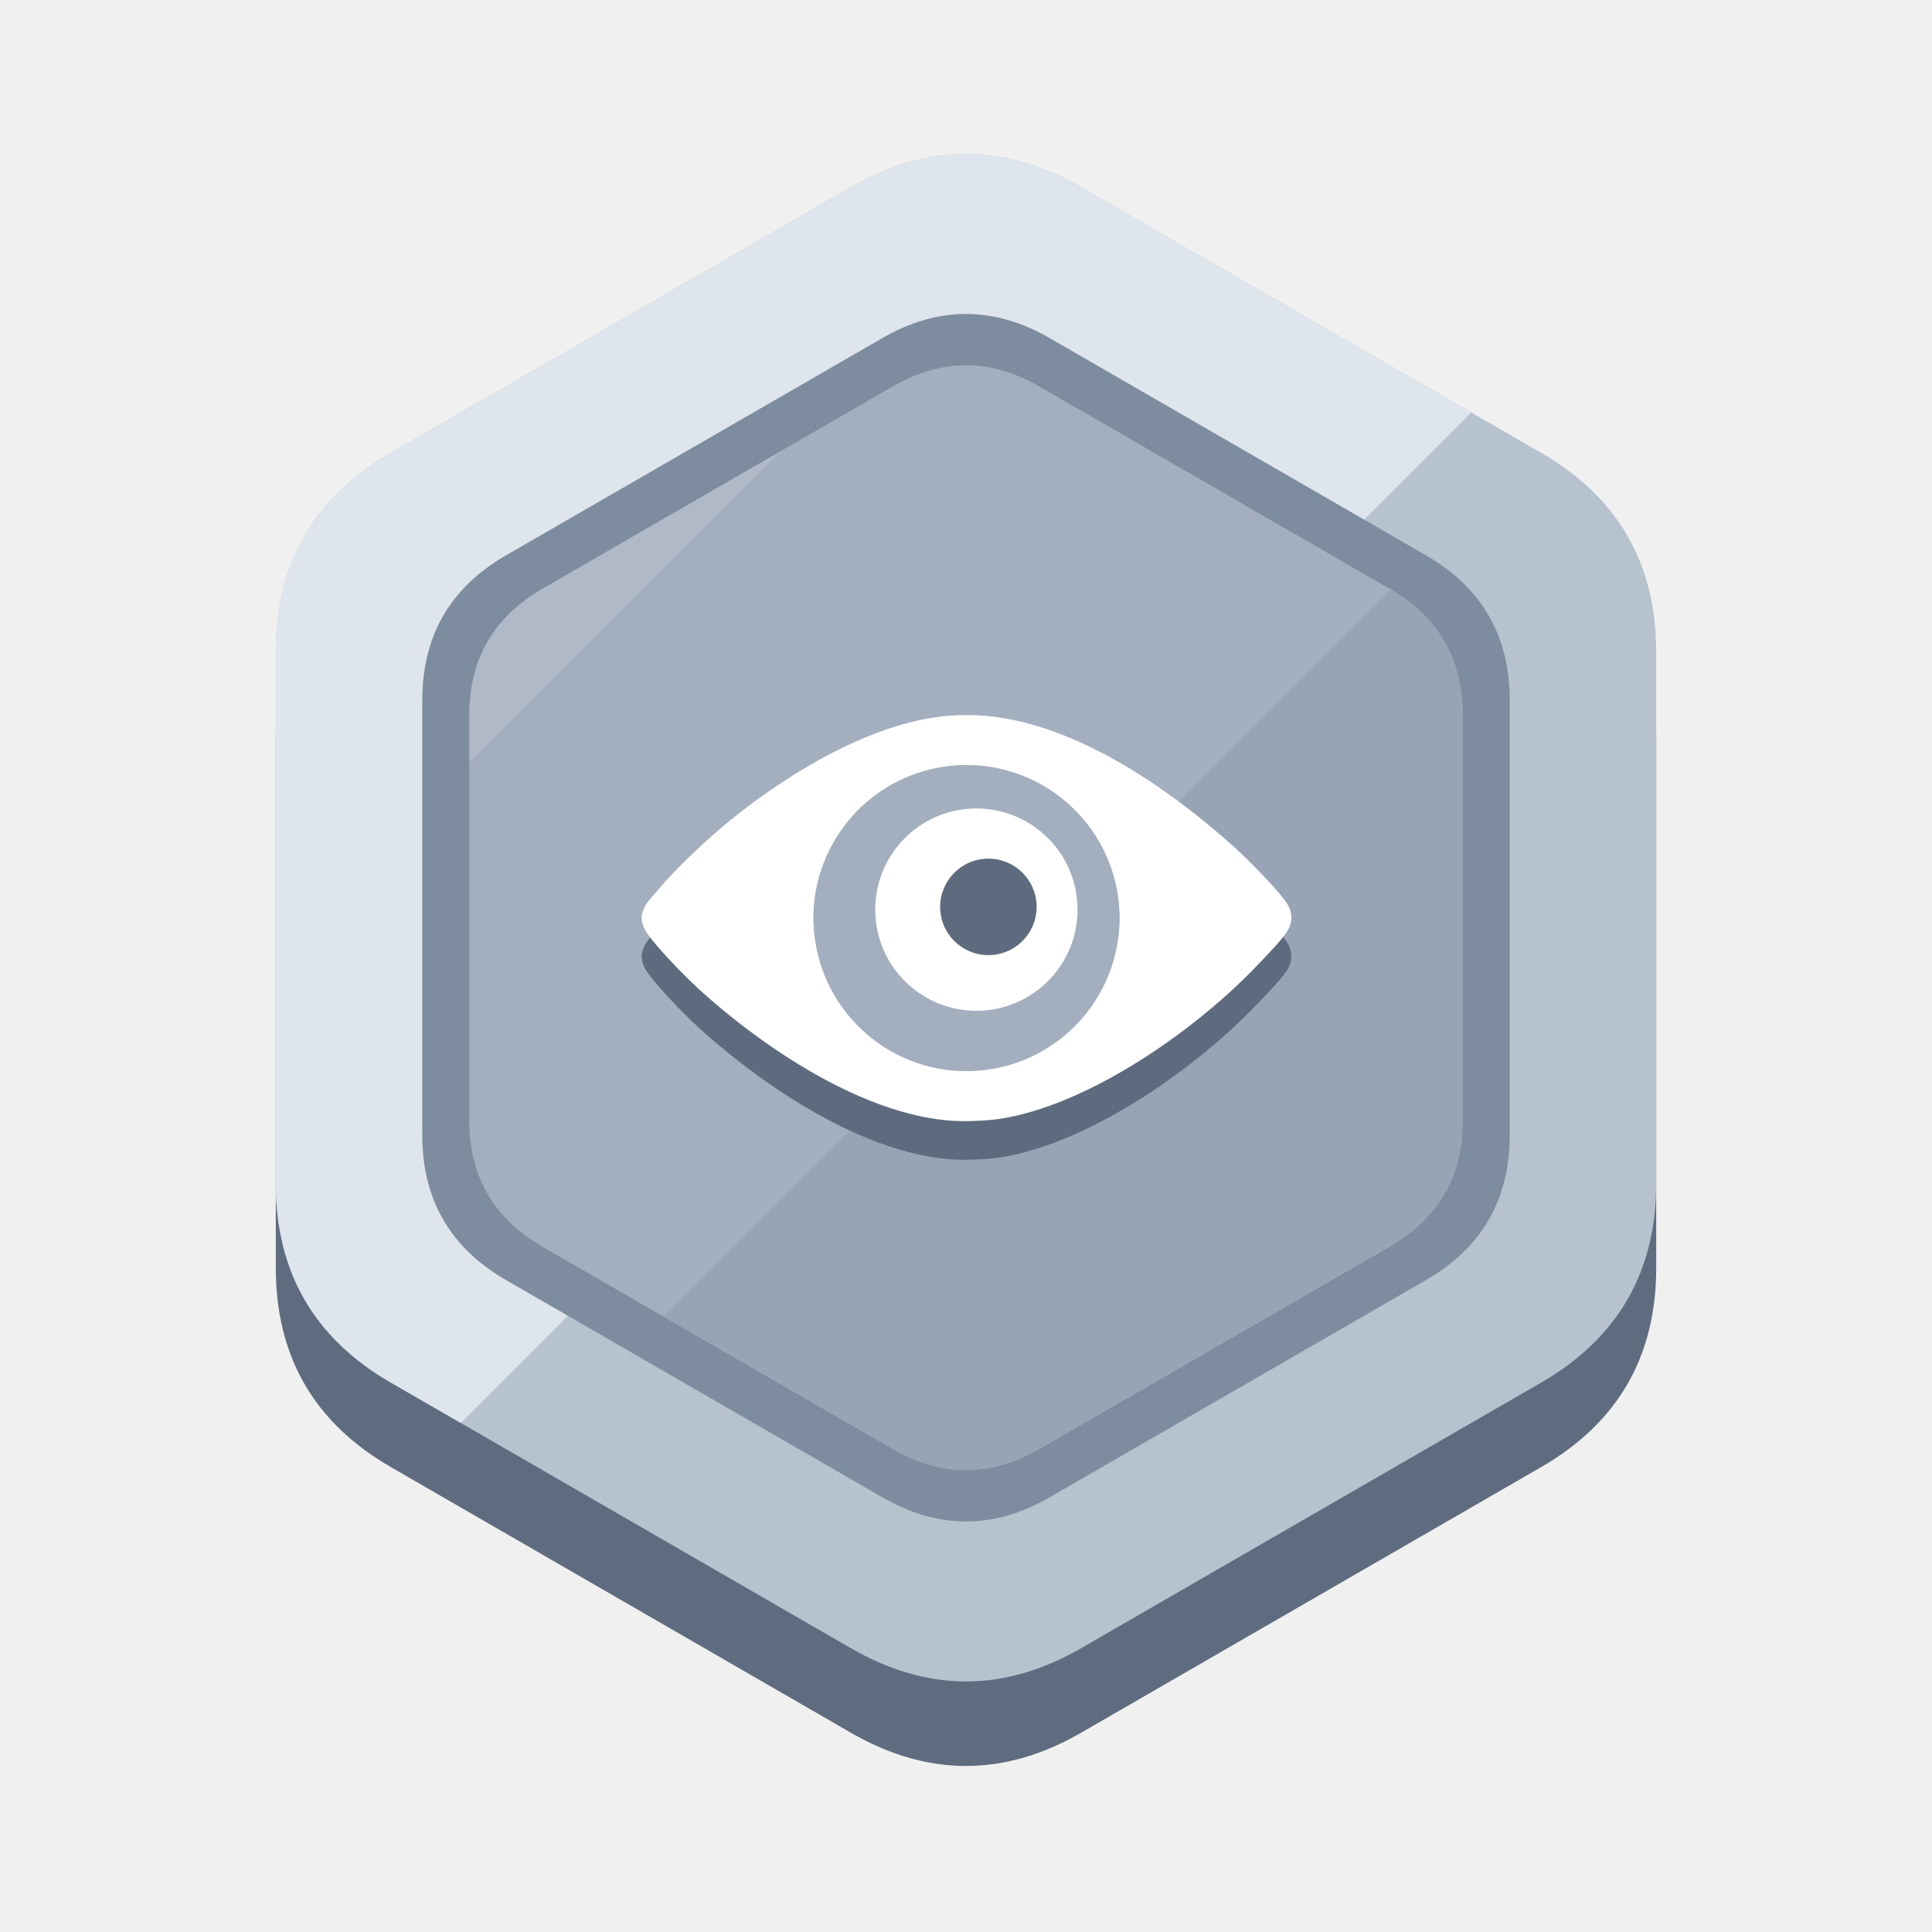
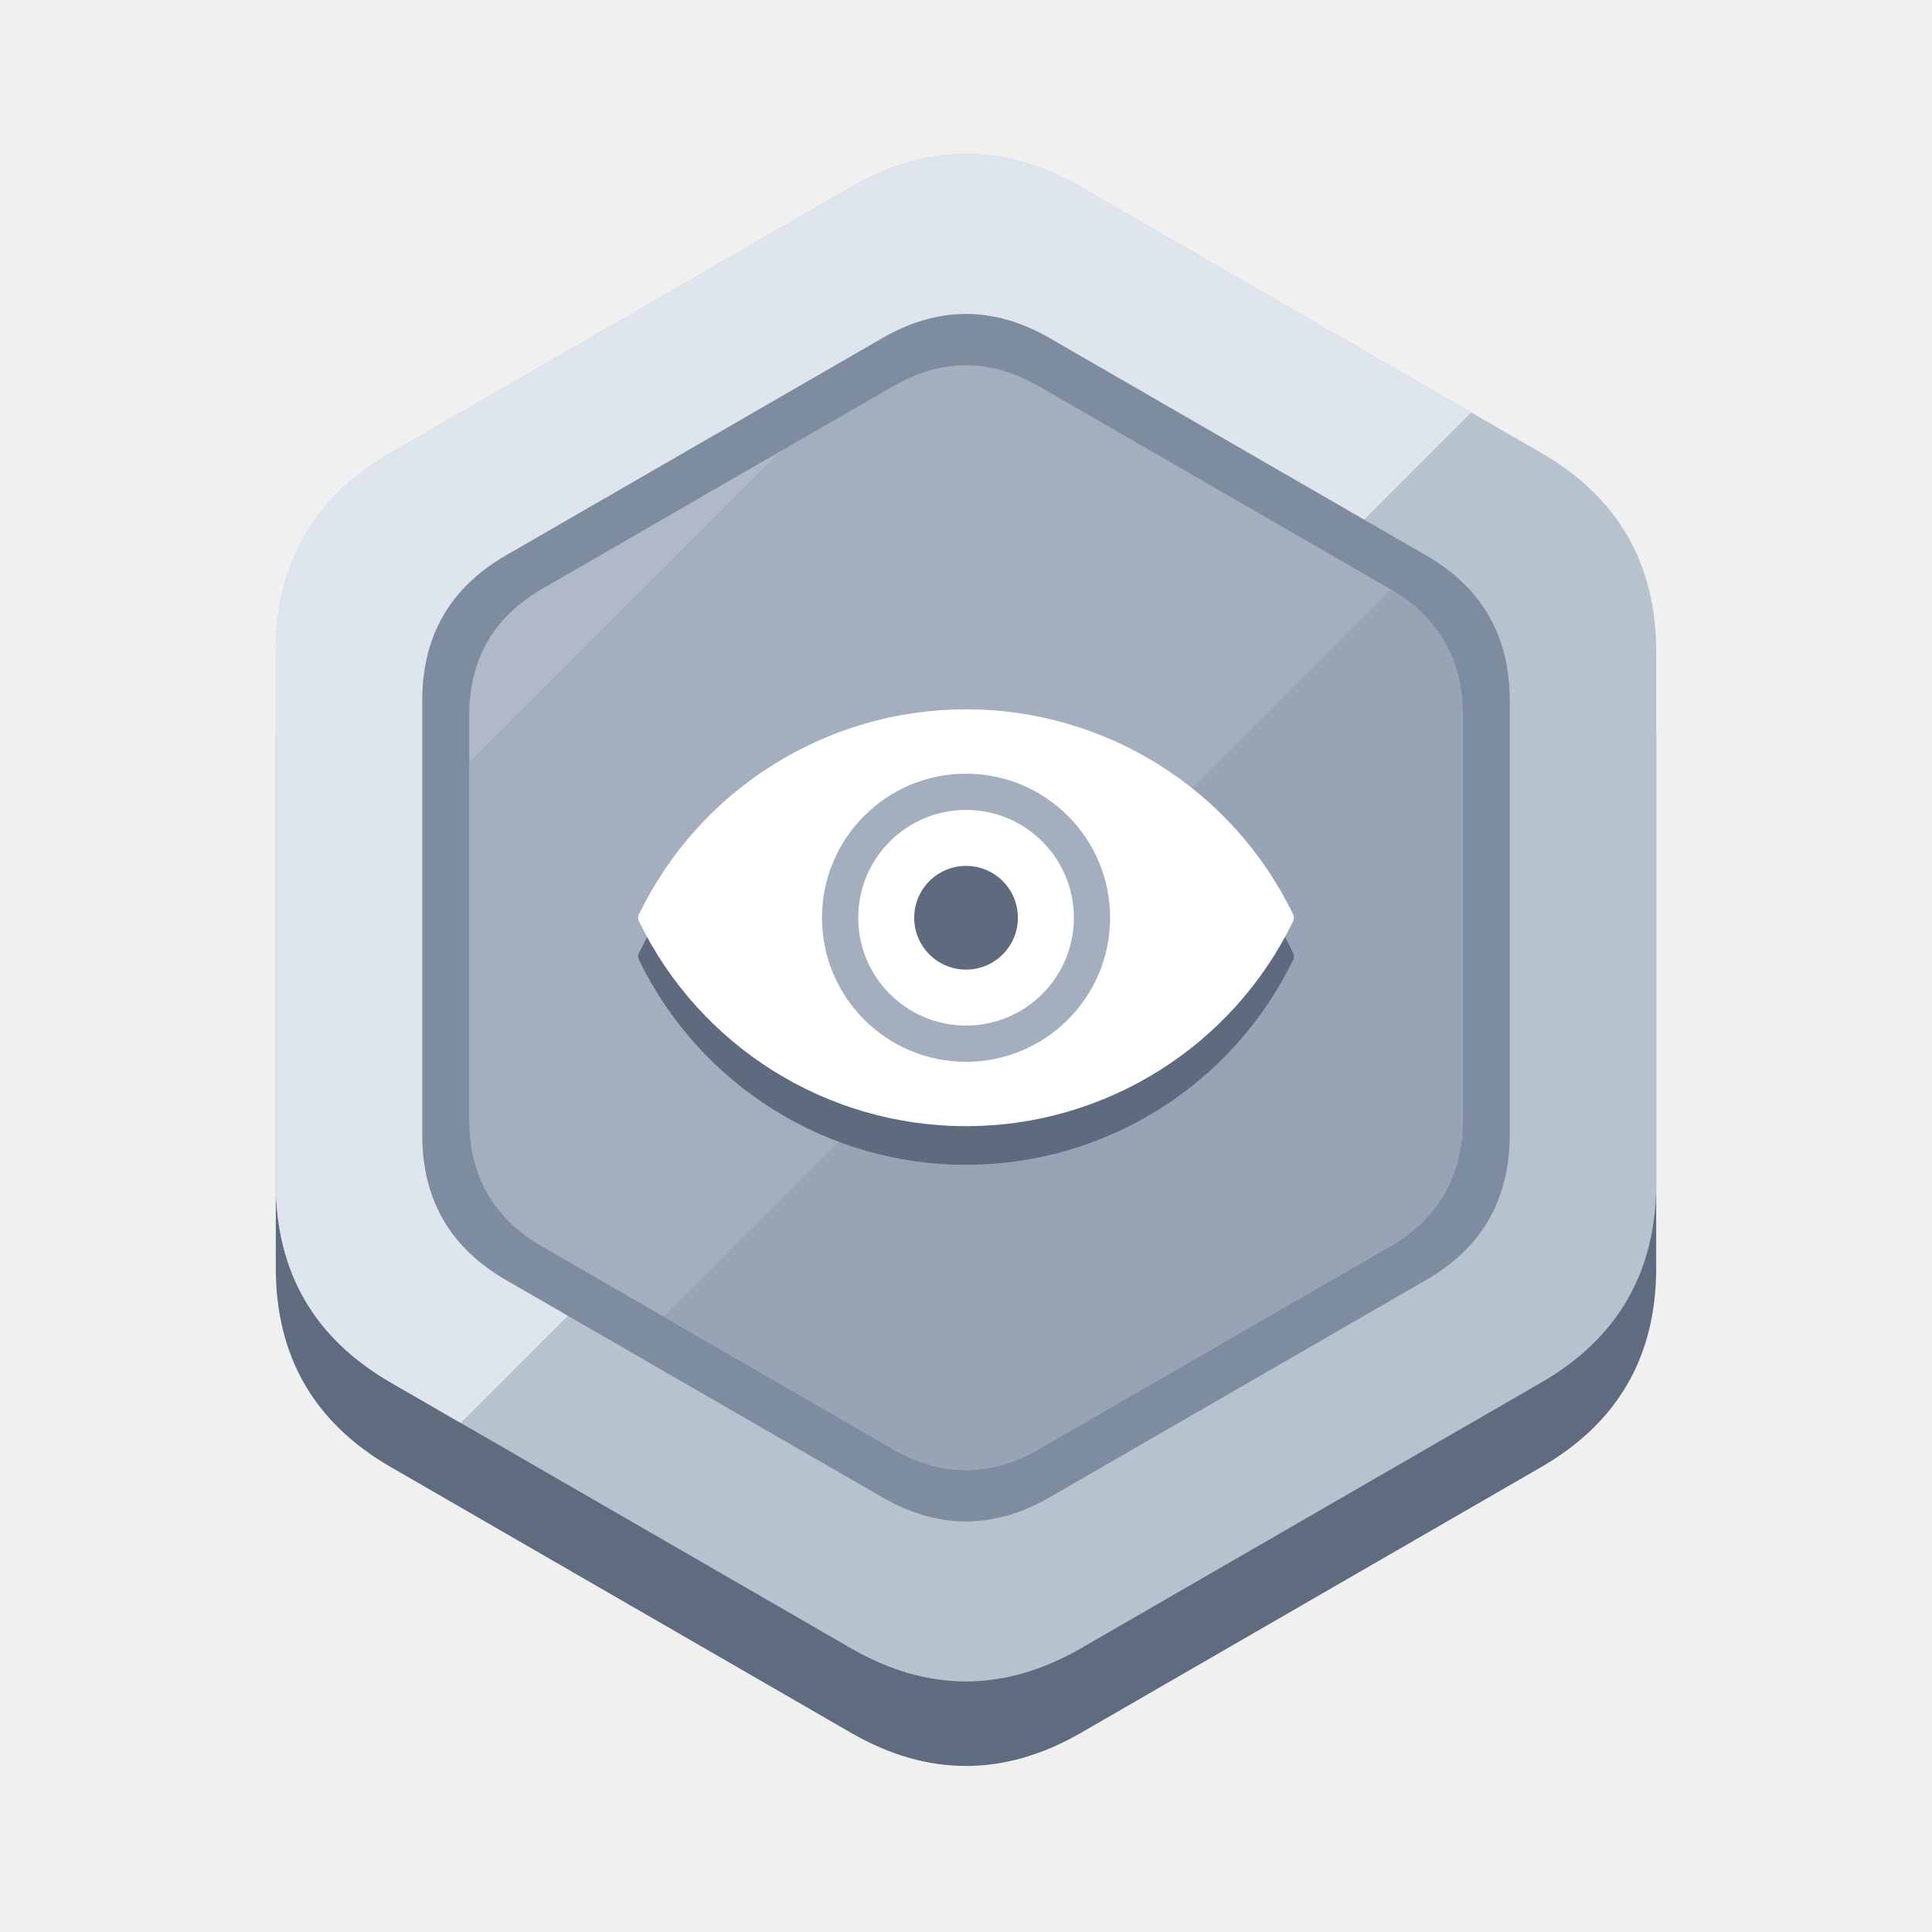
<svg xmlns="http://www.w3.org/2000/svg" viewBox="0 0 160 160" width="160" height="160">
  <defs>
    <clipPath id="A-discrimination-argent-o">
      <path d="M70.47 15.50Q80.00 10.00 89.53 15.50L127.63 37.50Q137.16 43.00 137.16 54.00L137.16 98.00Q137.16 109.00 127.63 114.50L89.53 136.50Q80.00 142.00 70.47 136.50L32.37 114.50Q22.84 109.00 22.84 98.00L22.84 54.00Q22.84 43.00 32.37 37.50Z" />
    </clipPath>
    <clipPath id="A-discrimination-argent-f">
      <path d="M73.94 32.00Q80.00 28.50 86.06 32.00L115.07 48.75Q121.14 52.25 121.14 59.25L121.14 92.75Q121.14 99.75 115.07 103.25L86.06 120.00Q80.00 123.50 73.94 120.00L44.93 103.25Q38.86 99.75 38.86 92.75L38.86 59.25Q38.86 52.25 44.93 48.75Z" />
    </clipPath>
  </defs>
  <g fill="#5F6C80" transform="translate(0 7)">
    <path d="M70.47 15.50Q80.00 10.00 89.53 15.50L127.63 37.50Q137.16 43.00 137.16 54.00L137.16 98.00Q137.16 109.00 127.63 114.50L89.53 136.50Q80.00 142.00 70.47 136.50L32.37 114.50Q22.84 109.00 22.84 98.00L22.84 54.00Q22.84 43.00 32.37 37.50Z" />
  </g>
  <g fill="#B7C2CF">
    <path d="M70.47 15.50Q80.00 10.00 89.53 15.50L127.63 37.50Q137.16 43.00 137.16 54.00L137.16 98.00Q137.16 109.00 127.63 114.50L89.53 136.50Q80.00 142.00 70.47 136.50L32.37 114.50Q22.84 109.00 22.84 98.00L22.84 54.00Q22.84 43.00 32.37 37.50Z" />
  </g>
  <g fill="#DFE5EC" clip-path="url(#A-discrimination-argent-o)">
    <polygon points="480,-324 -320,476 -320,-324" />
  </g>
  <g fill="#7E8C9F">
    <path d="M73.07 28.00Q80.00 24.00 86.93 28.00L118.11 46.00Q125.03 50.00 125.03 58.00L125.03 94.00Q125.03 102.00 118.11 106.00L86.93 124.00Q80.00 128.00 73.07 124.00L41.89 106.00Q34.97 102.00 34.97 94.00L34.97 58.00Q34.97 50.00 41.89 46.00Z" />
  </g>
  <g fill="#A3AFBF">
    <path d="M73.94 32.00Q80.00 28.50 86.06 32.00L115.07 48.75Q121.14 52.25 121.14 59.25L121.14 92.75Q121.14 99.75 115.07 103.25L86.06 120.00Q80.00 123.50 73.94 120.00L44.93 103.25Q38.86 99.75 38.86 92.75L38.86 59.25Q38.86 52.25 44.93 48.75Z" />
  </g>
  <g fill="#97A4B5" clip-path="url(#A-discrimination-argent-f)">
    <polygon points="480,-316 -320,484 480,476" />
  </g>
  <g fill="#FFFFFF" fill-opacity="0.13" clip-path="url(#A-discrimination-argent-f)">
    <polygon points="20,70 74,16 86,16 20,82" />
  </g>
-   <g fill="#5E6B7E" transform="translate(47 46.2) scale(0.0645)">
-     <path d="M500.158 251.779C501.08 251.729 502.001 251.684 502.923 251.644C630.385 246.148 766.604 340.241 857.48 422.276C872.94 436.231 915.412 478.804 924.873 495.163C927.639 499.865 929.188 505.184 929.378 510.636C929.509 516.05 928.25 521.406 925.72 526.194C919.507 538.218 897.342 560.394 887.431 570.883C809.213 653.662 676.355 747.397 563.516 768.473C550.082 770.982 536.576 772.138 522.932 772.525C522.006 772.578 521.08 772.626 520.154 772.669C398.019 778.249 255.201 682.201 168.207 602.962C149.857 585.948 132.438 567.956 116.026 549.065C93.784 523.504 85.261 509.328 111.188 481.694C117.03 475.467 122.855 467.853 128.858 461.444C154.144 434.542 181.152 409.311 209.71 385.911C285.954 324.07 400.083 255.115 500.158 251.779ZM526.795 708.107C635.014 700.082 716.233 605.84 708.194 497.621C700.155 389.403 605.902 308.196 497.685 316.25C389.488 324.302 308.3 418.533 316.337 526.731C324.375 634.929 418.596 716.13 526.795 708.107Z" />
-     <path d="M515.923 371.709C587.618 366.704 649.748 420.876 654.555 492.584C659.362 564.293 605.018 626.273 533.297 630.881C461.855 635.472 400.169 581.387 395.381 509.958C390.593 438.529 444.507 376.694 515.923 371.709Z" />
-     <path d="M534.509 436.075C568.568 432.835 598.805 457.819 602.045 491.878C605.286 525.938 580.302 556.175 546.243 559.416C512.183 562.656 481.945 537.672 478.705 503.613C475.464 469.553 500.449 439.315 534.509 436.075Z" />
+   <g fill="#5E6B7E" transform="translate(50.556 49.756) scale(2.454)">
+     <path d="M1.2 12A12 12 0 0 1 22.8 12A12 12 0 0 1 1.2 12Z" stroke="#5E6B7E" stroke-width="0.53" stroke-linejoin="round" />
  </g>
-   <g transform="translate(47 43) scale(0.0645)">
-     <path fill="#A3AFBF" d="M526.795 708.107C635.014 700.082 716.233 605.84 708.194 497.621C700.155 389.403 605.902 308.196 497.685 316.25C389.488 324.302 308.3 418.533 316.337 526.731C324.375 634.929 418.596 716.13 526.795 708.107Z" />
+   <g transform="translate(50.556 46.556) scale(2.454)">
    <g fill="#FFFFFF">
-       <path d="M500.158 251.779C501.08 251.729 502.001 251.684 502.923 251.644C630.385 246.148 766.604 340.241 857.48 422.276C872.94 436.231 915.412 478.804 924.873 495.163C927.639 499.865 929.188 505.184 929.378 510.636C929.509 516.05 928.25 521.406 925.72 526.194C919.507 538.218 897.342 560.394 887.431 570.883C809.213 653.662 676.355 747.397 563.516 768.473C550.082 770.982 536.576 772.138 522.932 772.525C522.006 772.578 521.08 772.626 520.154 772.669C398.019 778.249 255.201 682.201 168.207 602.962C149.857 585.948 132.438 567.956 116.026 549.065C93.784 523.504 85.261 509.328 111.188 481.694C117.03 475.467 122.855 467.853 128.858 461.444C154.144 434.542 181.152 409.311 209.71 385.911C285.954 324.07 400.083 255.115 500.158 251.779ZM526.795 708.107C635.014 700.082 716.233 605.84 708.194 497.621C700.155 389.403 605.902 308.196 497.685 316.25C389.488 324.302 308.3 418.533 316.337 526.731C324.375 634.929 418.596 716.13 526.795 708.107Z" />
-       <path d="M515.923 371.709C587.618 366.704 649.748 420.876 654.555 492.584C659.362 564.293 605.018 626.273 533.297 630.881C461.855 635.472 400.169 581.387 395.381 509.958C390.593 438.529 444.507 376.694 515.923 371.709Z" />
+       <path d="M1.2 12A12 12 0 0 1 22.8 12A12 12 0 0 1 1.2 12Z" stroke="#FFFFFF" stroke-width="0.53" stroke-linejoin="round" />
    </g>
-     <path fill="#5E6B7E" d="M534.509 436.075C568.568 432.835 598.805 457.819 602.045 491.878C605.286 525.938 580.302 556.175 546.243 559.416C512.183 562.656 481.945 537.672 478.705 503.613C475.464 469.553 500.449 439.315 534.509 436.075Z" />
+     <path d="M7.75 12a4.25 4.25 0 1 0 8.5 0a4.25 4.25 0 1 0 -8.5 0Z" fill="none" stroke="#A3AFBF" stroke-width="1.223" stroke-linecap="round" stroke-linejoin="round" />
+     <circle cx="12" cy="12" r="1.75" fill="#5E6B7E" />
  </g>
</svg>
